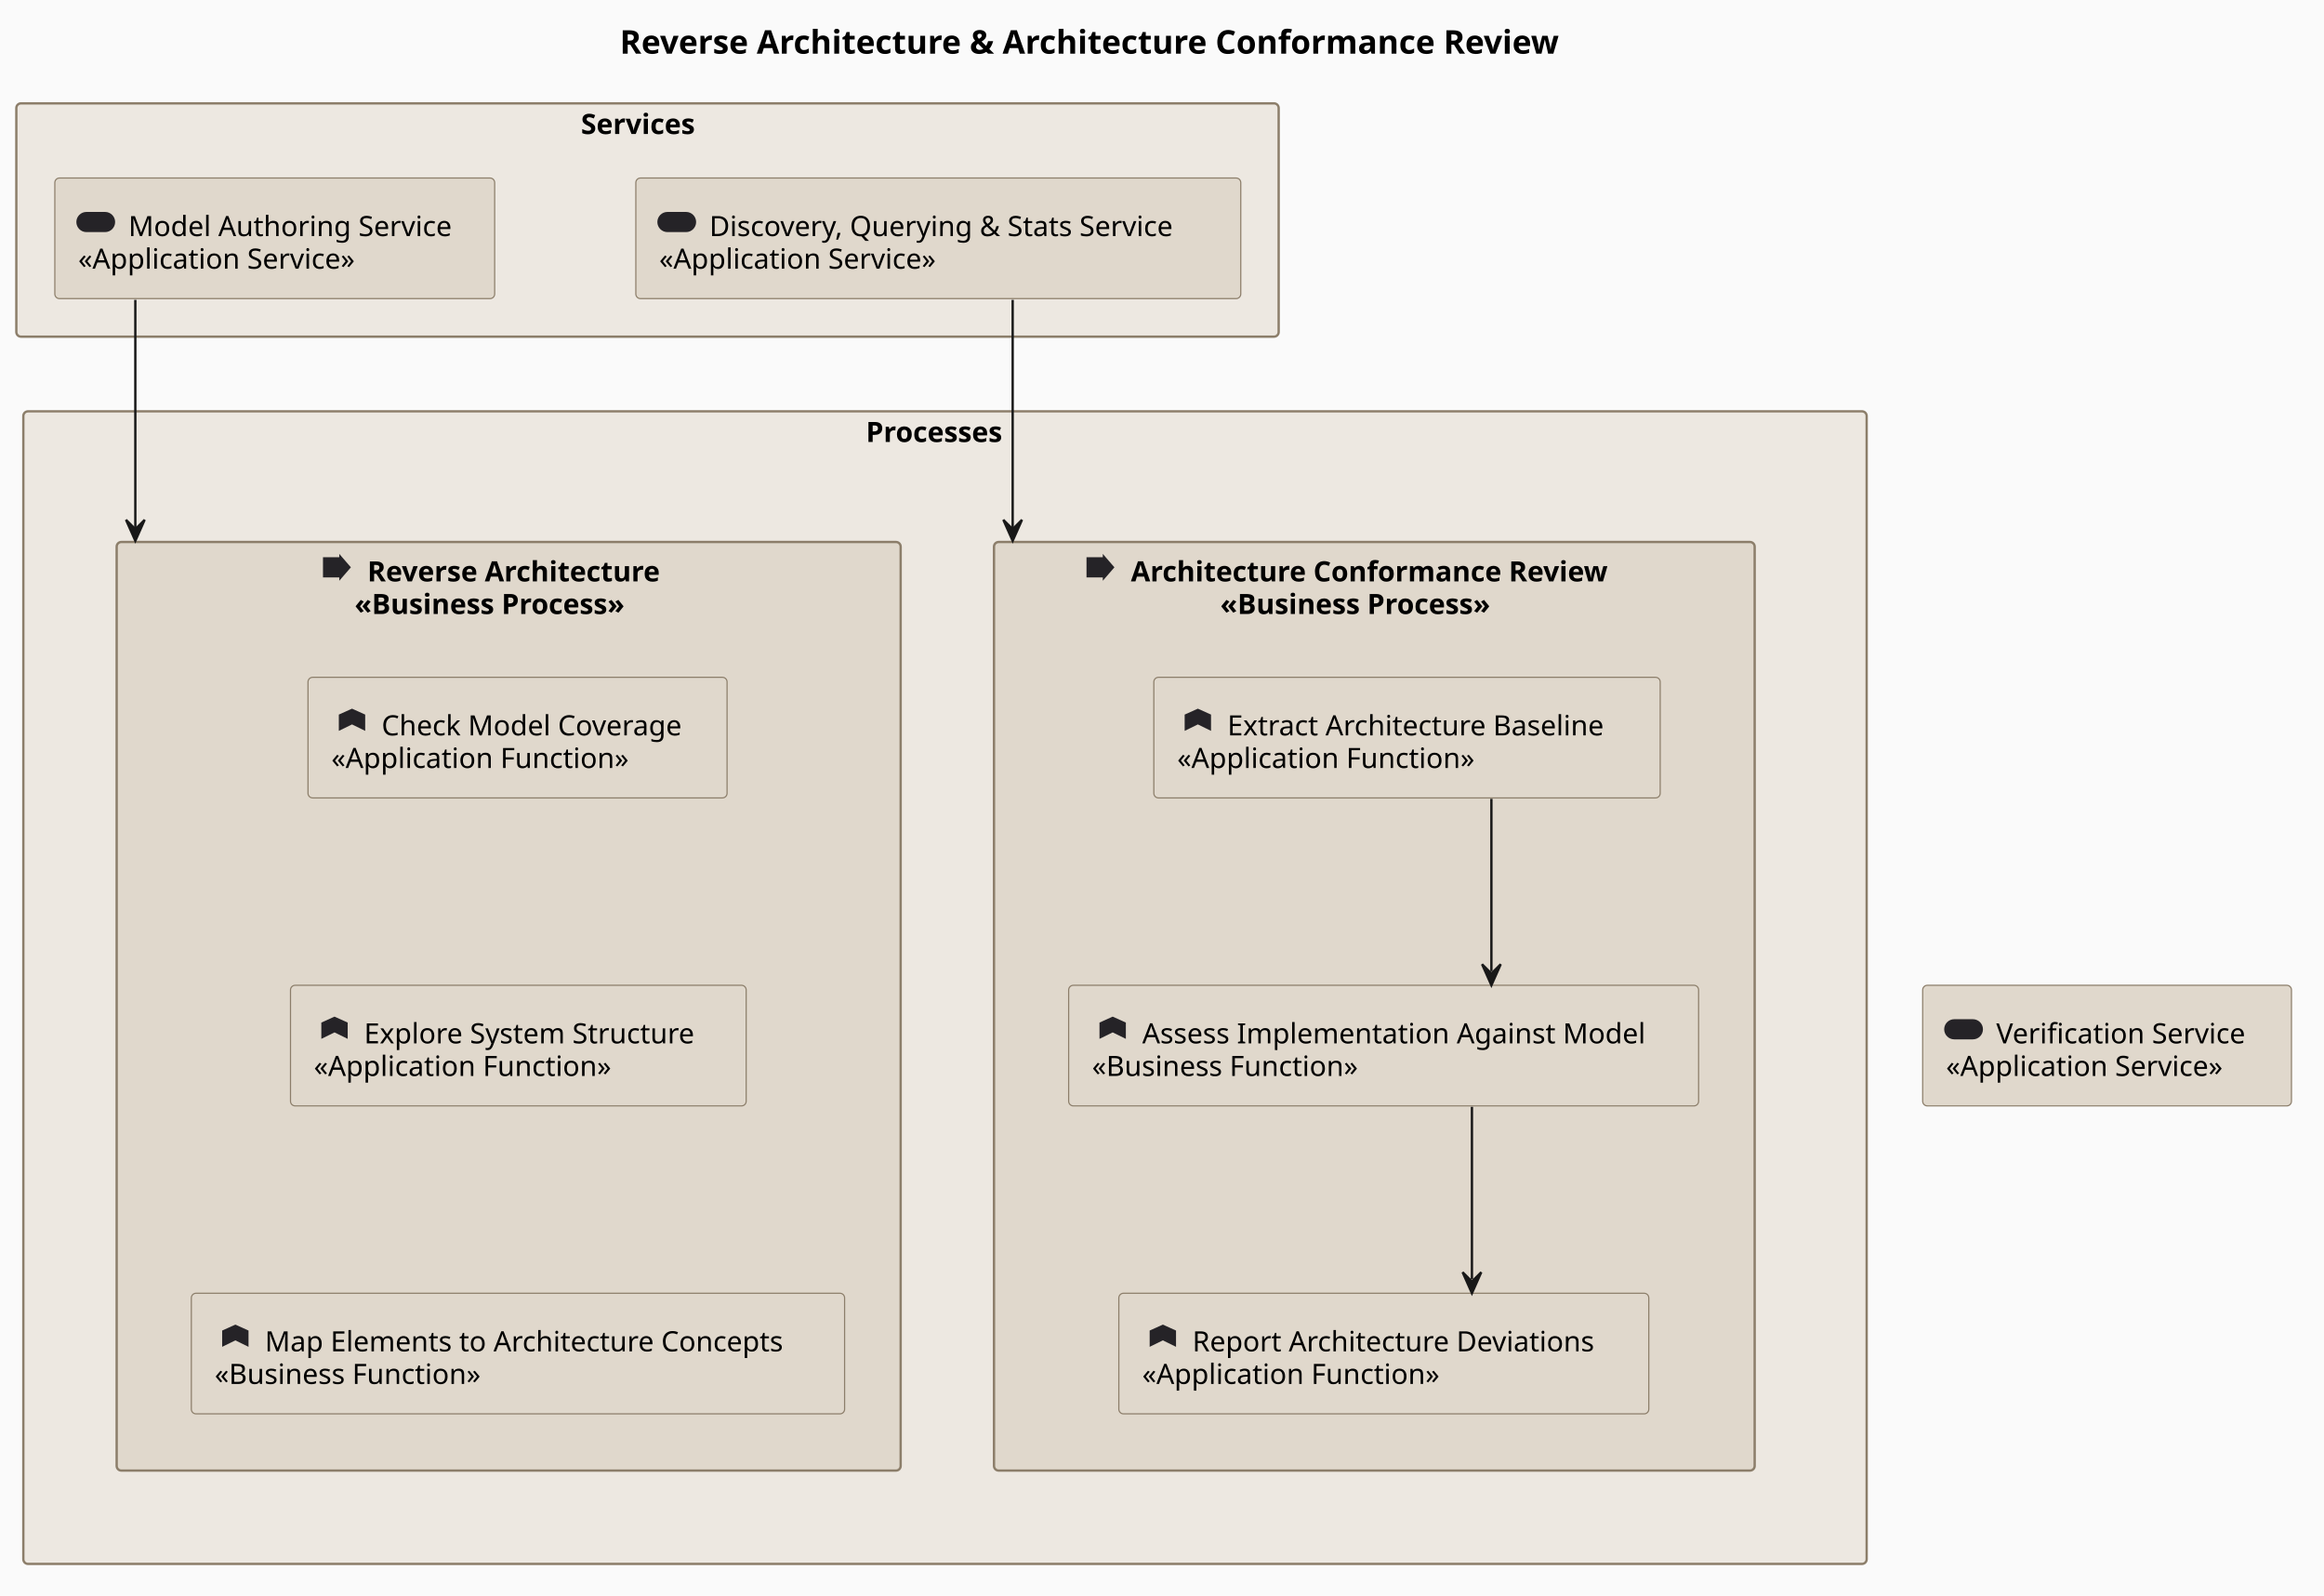
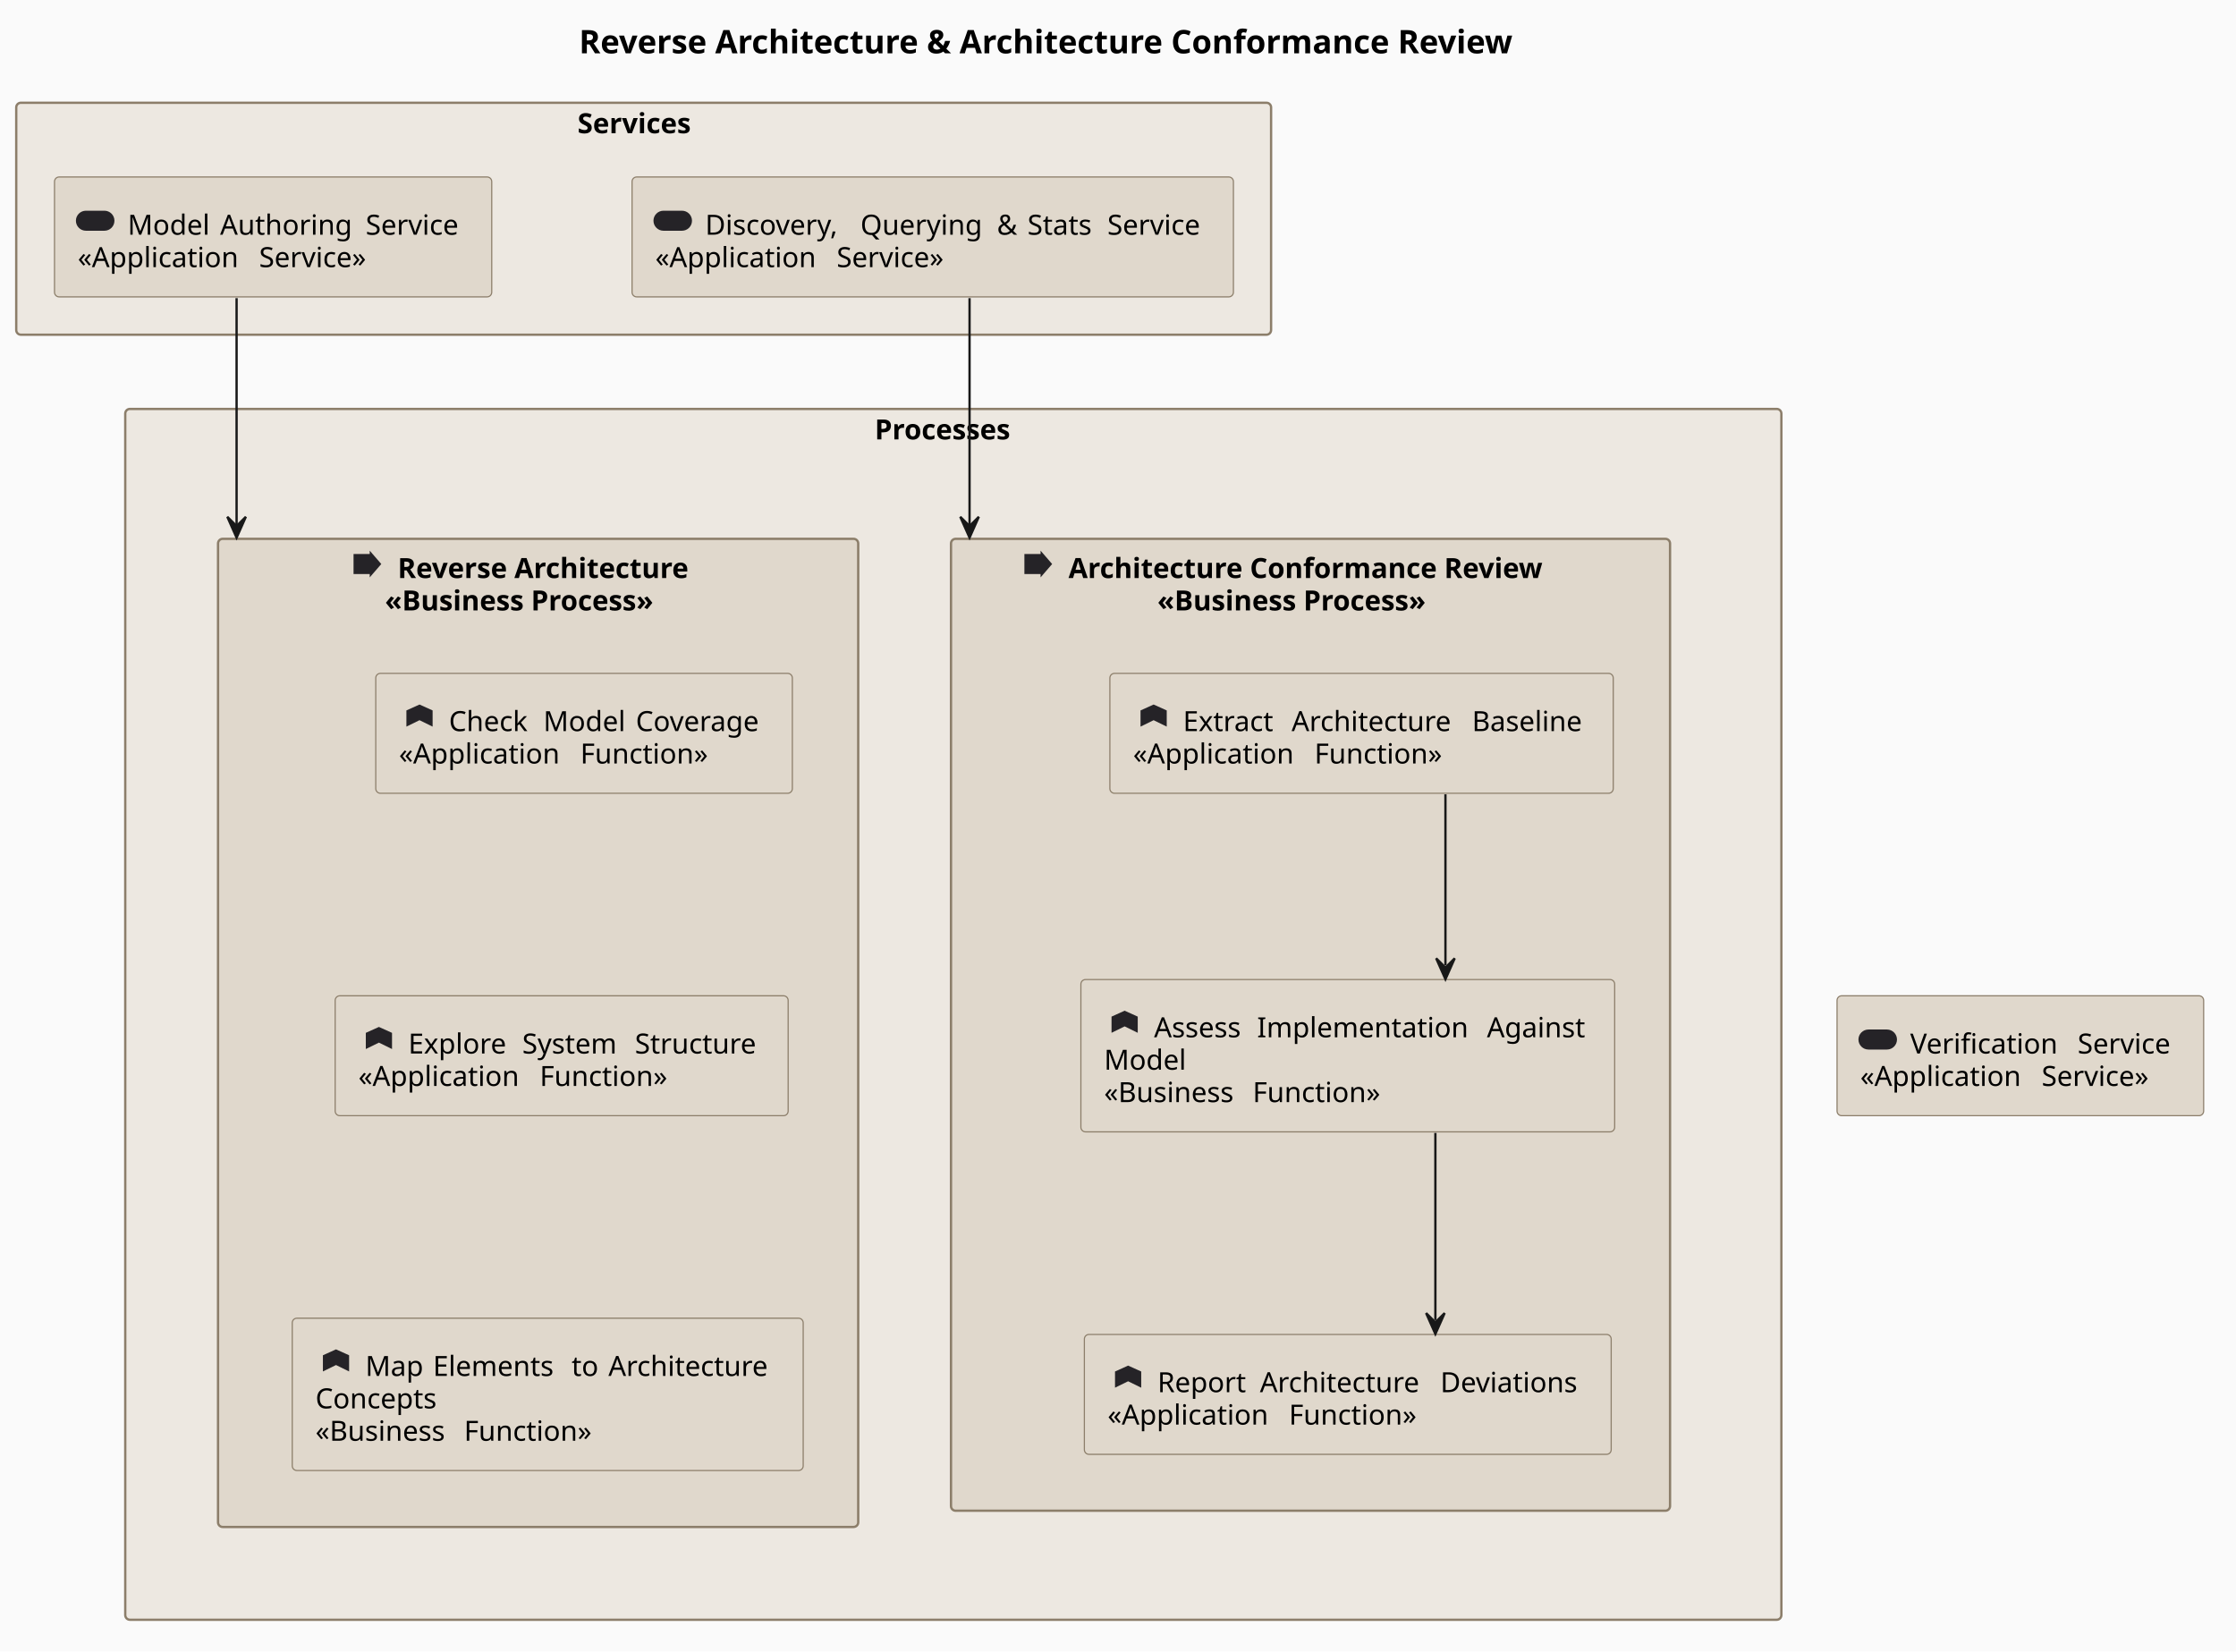
- <svg xmlns="http://www.w3.org/2000/svg" contentStyleType="text/css" data-diagram-type="DESCRIPTION" height="684px" preserveAspectRatio="none" style="width:996px;height:684px;background:#FAFAFA;" version="1.1" viewBox="0 0 996 684" width="996px" zoomAndPan="magnify">
+ <svg xmlns="http://www.w3.org/2000/svg" contentStyleType="text/css" data-diagram-type="DESCRIPTION" height="712px" preserveAspectRatio="none" style="width:964px;height:712px;background:#FAFAFA;" version="1.1" viewBox="0 0 964 712" width="964px" zoomAndPan="magnify">
  <defs />
  <g>
-     <rect fill="#FAFAFA" height="684" style="stroke:none;stroke-width:1;" width="996" x="0" y="0" />
-     <g class="title" data-source-line="79">
-       <text fill="#000000" font-family="sans-serif" font-size="14" font-weight="700" lengthAdjust="spacing" textLength="457.803" x="265.627" y="22.995">Reverse Architecture &amp; Architecture Conformance Review</text>
+     <rect fill="#FAFAFA" height="712" style="stroke:none;stroke-width:1;" width="964" x="0" y="0" />
+     <g class="title" data-source-line="81">
+       <text fill="#000000" font-family="sans-serif" font-size="14" font-weight="700" lengthAdjust="spacing" textLength="457.803" x="249.627" y="22.995">Reverse Architecture &amp; Architecture Conformance Review</text>
    </g>
-     <g class="cluster" data-qualified-name="GRPT_1" data-source-line="81" id="ent0002">
+     <g class="cluster" data-qualified-name="GRPT_1" data-source-line="83" id="ent0002">
      <rect fill="#EDE8E1" height="100" rx="2" ry="2" style="stroke:#8C7E6A;stroke-width:1;" width="541" x="7" y="44.297" />
      <text fill="#000000" font-family="sans-serif" font-size="12" font-weight="700" lengthAdjust="spacing" textLength="57.029" x="248.985" y="57.435">Services</text>
    </g>
-     <g class="cluster" data-qualified-name="GRPT_2" data-source-line="87" id="ent0006">
-       <rect fill="#EDE8E1" height="494" rx="2" ry="2" style="stroke:#8C7E6A;stroke-width:1;" width="790" x="10" y="176.297" />
-       <text fill="#000000" font-family="sans-serif" font-size="12" font-weight="700" lengthAdjust="spacing" textLength="67.775" x="371.112" y="189.435">Processes</text>
+     <g class="cluster" data-qualified-name="GRPT_2" data-source-line="89" id="ent0006">
+       <rect fill="#EDE8E1" height="522" rx="2" ry="2" style="stroke:#8C7E6A;stroke-width:1;" width="714" x="54" y="176.297" />
+       <text fill="#000000" font-family="sans-serif" font-size="12" font-weight="700" lengthAdjust="spacing" textLength="67.775" x="377.112" y="189.435">Processes</text>
    </g>
-     <g class="cluster" data-qualified-name="GRPT_2.PRC_CYgU64" data-source-line="88" id="ent0007">
-       <rect fill="#E0D8CC" height="398" rx="2" ry="2" style="stroke:#8C7E6A;stroke-width:1;" width="336" x="50" y="232.297" />
-       <path d="M138.422,238.838 L145.4,238.838 L145.4,237.398 L150.385,243.158 L145.4,248.918 L145.4,247.478 L138.422,247.478" fill="#252327" style="stroke:none;stroke-width:1;" />
-       <text fill="#000000" font-family="sans-serif" font-size="12" font-weight="700" lengthAdjust="spacing" textLength="143.016" x="157.443" y="249.19">Reverse Architecture</text>
-       <text fill="#000000" font-family="sans-serif" font-size="12" font-weight="700" lengthAdjust="spacing" textLength="132.088" x="151.956" y="263.159">«Business Process»</text>
+     <g class="cluster" data-qualified-name="GRPT_2.PRC_CYgU64" data-source-line="90" id="ent0007">
+       <rect fill="#E0D8CC" height="426" rx="2" ry="2" style="stroke:#8C7E6A;stroke-width:1;" width="276" x="94" y="232.297" />
+       <path d="M152.422,238.838 L159.4,238.838 L159.4,237.398 L164.385,243.158 L159.4,248.918 L159.4,247.478 L152.422,247.478" fill="#252327" style="stroke:none;stroke-width:1;" />
+       <text fill="#000000" font-family="sans-serif" font-size="12" font-weight="700" lengthAdjust="spacing" textLength="143.016" x="171.443" y="249.19">Reverse Architecture</text>
+       <text fill="#000000" font-family="sans-serif" font-size="12" font-weight="700" lengthAdjust="spacing" textLength="132.088" x="165.956" y="263.159">«Business Process»</text>
    </g>
-     <g class="cluster" data-qualified-name="GRPT_2.PRC_vlE_5j" data-source-line="95" id="ent0013">
-       <rect fill="#E0D8CC" height="398" rx="2" ry="2" style="stroke:#8C7E6A;stroke-width:1;" width="326" x="426" y="232.297" />
-       <path d="M465.646,238.838 L472.625,238.838 L472.625,237.398 L477.61,243.158 L472.625,248.918 L472.625,247.478 L465.646,247.478" fill="#252327" style="stroke:none;stroke-width:1;" />
-       <text fill="#000000" font-family="sans-serif" font-size="12" font-weight="700" lengthAdjust="spacing" textLength="230.566" x="484.667" y="249.19">Architecture Conformance Review</text>
-       <text fill="#000000" font-family="sans-serif" font-size="12" font-weight="700" lengthAdjust="spacing" textLength="132.088" x="522.956" y="263.159">«Business Process»</text>
+     <g class="cluster" data-qualified-name="GRPT_2.PRC_vlE_5j" data-source-line="97" id="ent0013">
+       <rect fill="#E0D8CC" height="419" rx="2" ry="2" style="stroke:#8C7E6A;stroke-width:1;" width="310" x="410" y="232.297" />
+       <path d="M441.646,238.838 L448.625,238.838 L448.625,237.398 L453.61,243.158 L448.625,248.918 L448.625,247.478 L441.646,247.478" fill="#252327" style="stroke:none;stroke-width:1;" />
+       <text fill="#000000" font-family="sans-serif" font-size="12" font-weight="700" lengthAdjust="spacing" textLength="230.566" x="460.667" y="249.19">Architecture Conformance Review</text>
+       <text fill="#000000" font-family="sans-serif" font-size="12" font-weight="700" lengthAdjust="spacing" textLength="132.088" x="498.956" y="263.159">«Business Process»</text>
    </g>
-     <g class="entity" data-qualified-name="GRPT_1.SRV_GsUtNL" data-source-line="82" id="ent0003">
+     <g class="entity" data-qualified-name="GRPT_1.SRV_GsUtNL" data-source-line="84" id="ent0003">
      <rect fill="#E0D8CC" height="51.692" rx="2" ry="2" style="stroke:#8C7E6A;stroke-width:0.5;" width="188.502" x="23.5" y="76.297" />
      <path d="M37.045,90.838 L45.02,90.838 A3.102,3.102 0 0 1 45.02,99.478 L37.045,99.478 A3.102,3.102 0 0 1 37.045,90.838" fill="#252327" style="stroke:none;stroke-width:0.5;" />
-       <text fill="#000000" font-family="sans-serif" font-size="12" lengthAdjust="spacing" textLength="146.965" x="55.038" y="101.19">Model Authoring Service</text>
-       <text fill="#000000" font-family="sans-serif" font-size="12" lengthAdjust="spacing" textLength="129.897" x="33.5" y="115.159">«Application Service»</text>
+       <text fill="#000000" font-family="sans-serif" font-size="12" lengthAdjust="spacing" textLength="3.814" x="51.223" y="101.19"> </text>
+       <text fill="#000000" font-family="sans-serif" font-size="12" lengthAdjust="spacing" textLength="36.029" x="55.038" y="101.19">Model</text>
+       <text fill="#000000" font-family="sans-serif" font-size="12" lengthAdjust="spacing" textLength="3.814" x="91.067" y="101.19"> </text>
+       <text fill="#000000" font-family="sans-serif" font-size="12" lengthAdjust="spacing" textLength="58.957" x="94.881" y="101.19">Authoring</text>
+       <text fill="#000000" font-family="sans-serif" font-size="12" lengthAdjust="spacing" textLength="3.814" x="153.838" y="101.19"> </text>
+       <text fill="#000000" font-family="sans-serif" font-size="12" lengthAdjust="spacing" textLength="44.35" x="157.653" y="101.19">Service</text>
+       <text fill="#000000" font-family="sans-serif" font-size="12" lengthAdjust="spacing" textLength="74.391" x="33.5" y="115.159">«Application</text>
+       <text fill="#000000" font-family="sans-serif" font-size="12" lengthAdjust="spacing" textLength="3.814" x="107.891" y="115.159"> </text>
+       <text fill="#000000" font-family="sans-serif" font-size="12" lengthAdjust="spacing" textLength="51.691" x="111.705" y="115.159">Service»</text>
    </g>
-     <g class="entity" data-qualified-name="GRPT_1.SRV_Qr8St8" data-source-line="83" id="ent0004">
+     <g class="entity" data-qualified-name="GRPT_1.SRV_Qr8St8" data-source-line="85" id="ent0004">
      <rect fill="#E0D8CC" height="51.692" rx="2" ry="2" style="stroke:#8C7E6A;stroke-width:0.5;" width="259.26" x="272.5" y="76.297" />
      <path d="M286.045,90.838 L294.02,90.838 A3.102,3.102 0 0 1 294.02,99.478 L286.045,99.478 A3.102,3.102 0 0 1 286.045,90.838" fill="#252327" style="stroke:none;stroke-width:0.5;" />
-       <text fill="#000000" font-family="sans-serif" font-size="12" lengthAdjust="spacing" textLength="217.723" x="304.038" y="101.19">Discovery, Querying &amp; Stats Service</text>
-       <text fill="#000000" font-family="sans-serif" font-size="12" lengthAdjust="spacing" textLength="129.897" x="282.5" y="115.159">«Application Service»</text>
+       <text fill="#000000" font-family="sans-serif" font-size="12" lengthAdjust="spacing" textLength="3.814" x="300.223" y="101.19"> </text>
+       <text fill="#000000" font-family="sans-serif" font-size="12" lengthAdjust="spacing" textLength="63.1" x="304.038" y="101.19">Discovery,</text>
+       <text fill="#000000" font-family="sans-serif" font-size="12" lengthAdjust="spacing" textLength="3.814" x="367.137" y="101.19"> </text>
+       <text fill="#000000" font-family="sans-serif" font-size="12" lengthAdjust="spacing" textLength="55.025" x="370.952" y="101.19">Querying</text>
+       <text fill="#000000" font-family="sans-serif" font-size="12" lengthAdjust="spacing" textLength="3.814" x="425.977" y="101.19"> </text>
+       <text fill="#000000" font-family="sans-serif" font-size="12" lengthAdjust="spacing" textLength="9.357" x="429.791" y="101.19">&amp;</text>
+       <text fill="#000000" font-family="sans-serif" font-size="12" lengthAdjust="spacing" textLength="3.814" x="439.149" y="101.19"> </text>
+       <text fill="#000000" font-family="sans-serif" font-size="12" lengthAdjust="spacing" textLength="30.633" x="442.963" y="101.19">Stats</text>
+       <text fill="#000000" font-family="sans-serif" font-size="12" lengthAdjust="spacing" textLength="3.814" x="473.596" y="101.19"> </text>
+       <text fill="#000000" font-family="sans-serif" font-size="12" lengthAdjust="spacing" textLength="44.35" x="477.411" y="101.19">Service</text>
+       <text fill="#000000" font-family="sans-serif" font-size="12" lengthAdjust="spacing" textLength="74.391" x="282.5" y="115.159">«Application</text>
+       <text fill="#000000" font-family="sans-serif" font-size="12" lengthAdjust="spacing" textLength="3.814" x="356.891" y="115.159"> </text>
+       <text fill="#000000" font-family="sans-serif" font-size="12" lengthAdjust="spacing" textLength="51.691" x="360.705" y="115.159">Service»</text>
    </g>
-     <g class="entity" data-qualified-name="GRPT_2.PRC_CYgU64.FNC_SXt2mM" data-source-line="89" id="ent0008">
-       <rect fill="#E0D8CC" height="51.692" rx="2" ry="2" style="stroke:#8C7E6A;stroke-width:0.5;" width="179.602" x="132" y="290.297" />
-       <path d="M145.212,313.257 L145.212,306.278 L150.862,303.731 L156.511,306.278 L156.511,313.257 L150.862,310.488" fill="#252327" style="stroke:none;stroke-width:0.5;" />
-       <text fill="#000000" font-family="sans-serif" font-size="12" lengthAdjust="spacing" textLength="138.065" x="163.537" y="315.19">Check Model Coverage</text>
-       <text fill="#000000" font-family="sans-serif" font-size="12" lengthAdjust="spacing" textLength="137.244" x="142" y="329.159">«Application Function»</text>
+     <g class="entity" data-qualified-name="GRPT_2.PRC_CYgU64.FNC_SXt2mM" data-source-line="91" id="ent0008">
+       <rect fill="#E0D8CC" height="51.692" rx="2" ry="2" style="stroke:#8C7E6A;stroke-width:0.5;" width="179.602" x="162" y="290.297" />
+       <path d="M175.212,313.257 L175.212,306.278 L180.862,303.731 L186.511,306.278 L186.511,313.257 L180.862,310.488" fill="#252327" style="stroke:none;stroke-width:0.5;" />
+       <text fill="#000000" font-family="sans-serif" font-size="12" lengthAdjust="spacing" textLength="3.814" x="189.723" y="315.19"> </text>
+       <text fill="#000000" font-family="sans-serif" font-size="12" lengthAdjust="spacing" textLength="36.914" x="193.537" y="315.19">Check</text>
+       <text fill="#000000" font-family="sans-serif" font-size="12" lengthAdjust="spacing" textLength="3.814" x="230.452" y="315.19"> </text>
+       <text fill="#000000" font-family="sans-serif" font-size="12" lengthAdjust="spacing" textLength="36.029" x="234.266" y="315.19">Model</text>
+       <text fill="#000000" font-family="sans-serif" font-size="12" lengthAdjust="spacing" textLength="3.814" x="270.295" y="315.19"> </text>
+       <text fill="#000000" font-family="sans-serif" font-size="12" lengthAdjust="spacing" textLength="57.492" x="274.11" y="315.19">Coverage</text>
+       <text fill="#000000" font-family="sans-serif" font-size="12" lengthAdjust="spacing" textLength="74.391" x="172" y="329.159">«Application</text>
+       <text fill="#000000" font-family="sans-serif" font-size="12" lengthAdjust="spacing" textLength="3.814" x="246.391" y="329.159"> </text>
+       <text fill="#000000" font-family="sans-serif" font-size="12" lengthAdjust="spacing" textLength="59.039" x="250.205" y="329.159">Function»</text>
    </g>
-     <g class="entity" data-qualified-name="GRPT_2.PRC_CYgU64.FNC_erPw5B" data-source-line="90" id="ent0009">
-       <rect fill="#E0D8CC" height="51.692" rx="2" ry="2" style="stroke:#8C7E6A;stroke-width:0.5;" width="195.293" x="124.5" y="422.297" />
-       <path d="M137.712,445.257 L137.712,438.278 L143.362,435.731 L149.011,438.278 L149.011,445.257 L143.362,442.488" fill="#252327" style="stroke:none;stroke-width:0.5;" />
-       <text fill="#000000" font-family="sans-serif" font-size="12" lengthAdjust="spacing" textLength="153.756" x="156.037" y="447.19">Explore System Structure</text>
-       <text fill="#000000" font-family="sans-serif" font-size="12" lengthAdjust="spacing" textLength="137.244" x="134.5" y="461.159">«Application Function»</text>
+     <g class="entity" data-qualified-name="GRPT_2.PRC_CYgU64.FNC_erPw5B" data-source-line="92" id="ent0009">
+       <rect fill="#E0D8CC" height="51.692" rx="2" ry="2" style="stroke:#8C7E6A;stroke-width:0.5;" width="195.293" x="144.5" y="429.297" />
+       <path d="M157.712,452.257 L157.712,445.278 L163.362,442.731 L169.011,445.278 L169.011,452.257 L163.362,449.488" fill="#252327" style="stroke:none;stroke-width:0.5;" />
+       <text fill="#000000" font-family="sans-serif" font-size="12" lengthAdjust="spacing" textLength="3.814" x="172.223" y="454.19"> </text>
+       <text fill="#000000" font-family="sans-serif" font-size="12" lengthAdjust="spacing" textLength="45.293" x="176.037" y="454.19">Explore</text>
+       <text fill="#000000" font-family="sans-serif" font-size="12" lengthAdjust="spacing" textLength="3.814" x="221.331" y="454.19"> </text>
+       <text fill="#000000" font-family="sans-serif" font-size="12" lengthAdjust="spacing" textLength="44.748" x="225.145" y="454.19">System</text>
+       <text fill="#000000" font-family="sans-serif" font-size="12" lengthAdjust="spacing" textLength="3.814" x="269.893" y="454.19"> </text>
+       <text fill="#000000" font-family="sans-serif" font-size="12" lengthAdjust="spacing" textLength="56.086" x="273.707" y="454.19">Structure</text>
+       <text fill="#000000" font-family="sans-serif" font-size="12" lengthAdjust="spacing" textLength="74.391" x="154.5" y="468.159">«Application</text>
+       <text fill="#000000" font-family="sans-serif" font-size="12" lengthAdjust="spacing" textLength="3.814" x="228.891" y="468.159"> </text>
+       <text fill="#000000" font-family="sans-serif" font-size="12" lengthAdjust="spacing" textLength="59.039" x="232.705" y="468.159">Function»</text>
    </g>
-     <g class="entity" data-qualified-name="GRPT_2.PRC_CYgU64.FNC_oRz6Qe" data-source-line="91" id="ent0010">
-       <rect fill="#E0D8CC" height="51.692" rx="2" ry="2" style="stroke:#8C7E6A;stroke-width:0.5;" width="279.973" x="82" y="554.297" />
-       <path d="M95.212,577.257 L95.212,570.278 L100.862,567.731 L106.511,570.278 L106.511,577.257 L100.862,574.488" fill="#252327" style="stroke:none;stroke-width:0.5;" />
-       <text fill="#000000" font-family="sans-serif" font-size="12" lengthAdjust="spacing" textLength="238.435" x="113.537" y="579.19">Map Elements to Architecture Concepts</text>
-       <text fill="#000000" font-family="sans-serif" font-size="12" lengthAdjust="spacing" textLength="123.111" x="92" y="593.159">«Business Function»</text>
+     <g class="entity" data-qualified-name="GRPT_2.PRC_CYgU64.FNC_oRz6Qe" data-source-line="93" id="ent0010">
+       <rect fill="#E0D8CC" height="65.661" rx="2" ry="2" style="stroke:#8C7E6A;stroke-width:0.5;" width="220.278" x="126" y="568.297" />
+       <path d="M139.212,591.257 L139.212,584.278 L144.862,581.731 L150.511,584.278 L150.511,591.257 L144.862,588.488" fill="#252327" style="stroke:none;stroke-width:0.5;" />
+       <text fill="#000000" font-family="sans-serif" font-size="12" lengthAdjust="spacing" textLength="3.814" x="153.723" y="593.19"> </text>
+       <text fill="#000000" font-family="sans-serif" font-size="12" lengthAdjust="spacing" textLength="25.324" x="157.537" y="593.19">Map</text>
+       <text fill="#000000" font-family="sans-serif" font-size="12" lengthAdjust="spacing" textLength="3.814" x="182.862" y="593.19"> </text>
+       <text fill="#000000" font-family="sans-serif" font-size="12" lengthAdjust="spacing" textLength="55.934" x="186.676" y="593.19">Elements</text>
+       <text fill="#000000" font-family="sans-serif" font-size="12" lengthAdjust="spacing" textLength="3.814" x="242.61" y="593.19"> </text>
+       <text fill="#000000" font-family="sans-serif" font-size="12" lengthAdjust="spacing" textLength="12.047" x="246.424" y="593.19">to</text>
+       <text fill="#000000" font-family="sans-serif" font-size="12" lengthAdjust="spacing" textLength="3.814" x="258.471" y="593.19"> </text>
+       <text fill="#000000" font-family="sans-serif" font-size="12" lengthAdjust="spacing" textLength="73.992" x="262.286" y="593.19">Architecture</text>
+       <text fill="#000000" font-family="sans-serif" font-size="12" lengthAdjust="spacing" textLength="55.881" x="136" y="607.159">Concepts</text>
+       <text fill="#000000" font-family="sans-serif" font-size="12" lengthAdjust="spacing" textLength="60.258" x="136" y="621.127">«Business</text>
+       <text fill="#000000" font-family="sans-serif" font-size="12" lengthAdjust="spacing" textLength="3.814" x="196.258" y="621.127"> </text>
+       <text fill="#000000" font-family="sans-serif" font-size="12" lengthAdjust="spacing" textLength="59.039" x="200.072" y="621.127">Function»</text>
    </g>
-     <g class="entity" data-qualified-name="GRPT_2.PRC_vlE_5j.FNC_ns4pWw" data-source-line="96" id="ent0014">
-       <rect fill="#E0D8CC" height="51.692" rx="2" ry="2" style="stroke:#8C7E6A;stroke-width:0.5;" width="217.014" x="494.5" y="290.297" />
-       <path d="M507.712,313.257 L507.712,306.278 L513.361,303.731 L519.011,306.278 L519.011,313.257 L513.361,310.488" fill="#252327" style="stroke:none;stroke-width:0.5;" />
-       <text fill="#000000" font-family="sans-serif" font-size="12" lengthAdjust="spacing" textLength="175.477" x="526.038" y="315.19">Extract Architecture Baseline</text>
-       <text fill="#000000" font-family="sans-serif" font-size="12" lengthAdjust="spacing" textLength="137.244" x="504.5" y="329.159">«Application Function»</text>
+     <g class="entity" data-qualified-name="GRPT_2.PRC_vlE_5j.FNC_ns4pWw" data-source-line="98" id="ent0014">
+       <rect fill="#E0D8CC" height="51.692" rx="2" ry="2" style="stroke:#8C7E6A;stroke-width:0.5;" width="217.014" x="478.5" y="290.297" />
+       <path d="M491.712,313.257 L491.712,306.278 L497.361,303.731 L503.011,306.278 L503.011,313.257 L497.361,310.488" fill="#252327" style="stroke:none;stroke-width:0.5;" />
+       <text fill="#000000" font-family="sans-serif" font-size="12" lengthAdjust="spacing" textLength="3.814" x="506.223" y="315.19"> </text>
+       <text fill="#000000" font-family="sans-serif" font-size="12" lengthAdjust="spacing" textLength="42.978" x="510.038" y="315.19">Extract</text>
+       <text fill="#000000" font-family="sans-serif" font-size="12" lengthAdjust="spacing" textLength="3.814" x="553.016" y="315.19"> </text>
+       <text fill="#000000" font-family="sans-serif" font-size="12" lengthAdjust="spacing" textLength="73.992" x="556.831" y="315.19">Architecture</text>
+       <text fill="#000000" font-family="sans-serif" font-size="12" lengthAdjust="spacing" textLength="3.814" x="630.823" y="315.19"> </text>
+       <text fill="#000000" font-family="sans-serif" font-size="12" lengthAdjust="spacing" textLength="50.877" x="634.637" y="315.19">Baseline</text>
+       <text fill="#000000" font-family="sans-serif" font-size="12" lengthAdjust="spacing" textLength="74.391" x="488.5" y="329.159">«Application</text>
+       <text fill="#000000" font-family="sans-serif" font-size="12" lengthAdjust="spacing" textLength="3.814" x="562.891" y="329.159"> </text>
+       <text fill="#000000" font-family="sans-serif" font-size="12" lengthAdjust="spacing" textLength="59.039" x="566.705" y="329.159">Function»</text>
    </g>
-     <g class="entity" data-qualified-name="GRPT_2.PRC_vlE_5j.FNC_omV6nu" data-source-line="97" id="ent0015">
-       <rect fill="#E0D8CC" height="51.692" rx="2" ry="2" style="stroke:#8C7E6A;stroke-width:0.5;" width="227.127" x="479.5" y="554.297" />
-       <path d="M492.712,577.257 L492.712,570.278 L498.361,567.731 L504.011,570.278 L504.011,577.257 L498.361,574.488" fill="#252327" style="stroke:none;stroke-width:0.5;" />
-       <text fill="#000000" font-family="sans-serif" font-size="12" lengthAdjust="spacing" textLength="185.59" x="511.038" y="579.19">Report Architecture Deviations</text>
-       <text fill="#000000" font-family="sans-serif" font-size="12" lengthAdjust="spacing" textLength="137.244" x="489.5" y="593.159">«Application Function»</text>
+     <g class="entity" data-qualified-name="GRPT_2.PRC_vlE_5j.FNC_omV6nu" data-source-line="99" id="ent0015">
+       <rect fill="#E0D8CC" height="51.692" rx="2" ry="2" style="stroke:#8C7E6A;stroke-width:0.5;" width="227.127" x="467.5" y="575.297" />
+       <path d="M480.712,598.257 L480.712,591.278 L486.361,588.731 L492.011,591.278 L492.011,598.257 L486.361,595.488" fill="#252327" style="stroke:none;stroke-width:0.5;" />
+       <text fill="#000000" font-family="sans-serif" font-size="12" lengthAdjust="spacing" textLength="3.814" x="495.223" y="600.19"> </text>
+       <text fill="#000000" font-family="sans-serif" font-size="12" lengthAdjust="spacing" textLength="40.318" x="499.038" y="600.19">Report</text>
+       <text fill="#000000" font-family="sans-serif" font-size="12" lengthAdjust="spacing" textLength="3.814" x="539.356" y="600.19"> </text>
+       <text fill="#000000" font-family="sans-serif" font-size="12" lengthAdjust="spacing" textLength="73.992" x="543.17" y="600.19">Architecture</text>
+       <text fill="#000000" font-family="sans-serif" font-size="12" lengthAdjust="spacing" textLength="3.814" x="617.163" y="600.19"> </text>
+       <text fill="#000000" font-family="sans-serif" font-size="12" lengthAdjust="spacing" textLength="63.65" x="620.977" y="600.19">Deviations</text>
+       <text fill="#000000" font-family="sans-serif" font-size="12" lengthAdjust="spacing" textLength="74.391" x="477.5" y="614.159">«Application</text>
+       <text fill="#000000" font-family="sans-serif" font-size="12" lengthAdjust="spacing" textLength="3.814" x="551.891" y="614.159"> </text>
+       <text fill="#000000" font-family="sans-serif" font-size="12" lengthAdjust="spacing" textLength="59.039" x="555.705" y="614.159">Function»</text>
    </g>
-     <g class="entity" data-qualified-name="GRPT_2.PRC_vlE_5j.FNC_tFTeOT" data-source-line="98" id="ent0016">
-       <rect fill="#E0D8CC" height="51.692" rx="2" ry="2" style="stroke:#8C7E6A;stroke-width:0.5;" width="269.971" x="458" y="422.297" />
-       <path d="M471.212,445.257 L471.212,438.278 L476.861,435.731 L482.511,438.278 L482.511,445.257 L476.861,442.488" fill="#252327" style="stroke:none;stroke-width:0.5;" />
-       <text fill="#000000" font-family="sans-serif" font-size="12" lengthAdjust="spacing" textLength="228.434" x="489.538" y="447.19">Assess Implementation Against Model</text>
-       <text fill="#000000" font-family="sans-serif" font-size="12" lengthAdjust="spacing" textLength="123.111" x="468" y="461.159">«Business Function»</text>
+     <g class="entity" data-qualified-name="GRPT_2.PRC_vlE_5j.FNC_tFTeOT" data-source-line="100" id="ent0016">
+       <rect fill="#E0D8CC" height="65.661" rx="2" ry="2" style="stroke:#8C7E6A;stroke-width:0.5;" width="230.127" x="466" y="422.297" />
+       <path d="M479.212,445.257 L479.212,438.278 L484.861,435.731 L490.511,438.278 L490.511,445.257 L484.861,442.488" fill="#252327" style="stroke:none;stroke-width:0.5;" />
+       <text fill="#000000" font-family="sans-serif" font-size="12" lengthAdjust="spacing" textLength="3.814" x="493.723" y="447.19"> </text>
+       <text fill="#000000" font-family="sans-serif" font-size="12" lengthAdjust="spacing" textLength="40.6" x="497.538" y="447.19">Assess</text>
+       <text fill="#000000" font-family="sans-serif" font-size="12" lengthAdjust="spacing" textLength="3.814" x="538.137" y="447.19"> </text>
+       <text fill="#000000" font-family="sans-serif" font-size="12" lengthAdjust="spacing" textLength="95.285" x="541.952" y="447.19">Implementation</text>
+       <text fill="#000000" font-family="sans-serif" font-size="12" lengthAdjust="spacing" textLength="3.814" x="637.237" y="447.19"> </text>
+       <text fill="#000000" font-family="sans-serif" font-size="12" lengthAdjust="spacing" textLength="45.076" x="641.051" y="447.19">Against</text>
+       <text fill="#000000" font-family="sans-serif" font-size="12" lengthAdjust="spacing" textLength="36.029" x="476" y="461.159">Model</text>
+       <text fill="#000000" font-family="sans-serif" font-size="12" lengthAdjust="spacing" textLength="60.258" x="476" y="475.127">«Business</text>
+       <text fill="#000000" font-family="sans-serif" font-size="12" lengthAdjust="spacing" textLength="3.814" x="536.258" y="475.127"> </text>
+       <text fill="#000000" font-family="sans-serif" font-size="12" lengthAdjust="spacing" textLength="59.039" x="540.072" y="475.127">Function»</text>
    </g>
-     <g class="entity" data-qualified-name="SRV_Ij6Kl6" data-source-line="105" id="ent0020">
-       <rect fill="#E0D8CC" height="51.692" rx="2" ry="2" style="stroke:#8C7E6A;stroke-width:0.5;" width="158.057" x="824" y="422.297" />
-       <path d="M837.545,436.838 L845.52,436.838 A3.102,3.102 0 0 1 845.52,445.478 L837.545,445.478 A3.102,3.102 0 0 1 837.545,436.838" fill="#252327" style="stroke:none;stroke-width:0.5;" />
-       <text fill="#000000" font-family="sans-serif" font-size="12" lengthAdjust="spacing" textLength="116.519" x="855.538" y="447.19">Verification Service</text>
-       <text fill="#000000" font-family="sans-serif" font-size="12" lengthAdjust="spacing" textLength="129.897" x="834" y="461.159">«Application Service»</text>
+     <g class="entity" data-qualified-name="SRV_Ij6Kl6" data-source-line="107" id="ent0020">
+       <rect fill="#E0D8CC" height="51.692" rx="2" ry="2" style="stroke:#8C7E6A;stroke-width:0.5;" width="158.057" x="792" y="429.297" />
+       <path d="M805.545,443.838 L813.52,443.838 A3.102,3.102 0 0 1 813.52,452.478 L805.545,452.478 A3.102,3.102 0 0 1 805.545,443.838" fill="#252327" style="stroke:none;stroke-width:0.5;" />
+       <text fill="#000000" font-family="sans-serif" font-size="12" lengthAdjust="spacing" textLength="3.814" x="819.723" y="454.19"> </text>
+       <text fill="#000000" font-family="sans-serif" font-size="12" lengthAdjust="spacing" textLength="68.356" x="823.538" y="454.19">Verification</text>
+       <text fill="#000000" font-family="sans-serif" font-size="12" lengthAdjust="spacing" textLength="3.814" x="891.893" y="454.19"> </text>
+       <text fill="#000000" font-family="sans-serif" font-size="12" lengthAdjust="spacing" textLength="44.35" x="895.707" y="454.19">Service</text>
+       <text fill="#000000" font-family="sans-serif" font-size="12" lengthAdjust="spacing" textLength="74.391" x="802" y="468.159">«Application</text>
+       <text fill="#000000" font-family="sans-serif" font-size="12" lengthAdjust="spacing" textLength="3.814" x="876.391" y="468.159"> </text>
+       <text fill="#000000" font-family="sans-serif" font-size="12" lengthAdjust="spacing" textLength="51.691" x="880.205" y="468.159">Service»</text>
    </g>
-     <g class="link" data-entity-1="ent0014" data-entity-2="ent0016" data-link-type="dependency" data-source-line="111" id="lnk24">
-       <path d="M639.17,342.377 C639.17,365.517 639.17,393.147 639.17,416.277" fill="none" id="FNC_ns4pWw-to-FNC_tFTeOT" style="stroke:#181818;stroke-width:1;" />
-       <polygon fill="#181818" points="639.17,422.277,643.17,413.277,639.17,417.277,635.17,413.277,639.17,422.277" style="stroke:#181818;stroke-width:1;" />
+     <g class="link" data-entity-1="ent0014" data-entity-2="ent0016" data-link-type="dependency" data-source-line="113" id="lnk24">
+       <path d="M623.17,342.437 C623.17,365.017 623.17,391.737 623.17,416.147" fill="none" id="FNC_ns4pWw-to-FNC_tFTeOT" style="stroke:#181818;stroke-width:1;" />
+       <polygon fill="#181818" points="623.17,422.147,627.17,413.147,623.17,417.147,619.17,413.147,623.17,422.147" style="stroke:#181818;stroke-width:1;" />
    </g>
-     <g class="link" data-entity-1="ent0016" data-entity-2="ent0015" data-link-type="dependency" data-source-line="112" id="lnk25">
-       <path d="M630.83,474.377 C630.83,497.517 630.83,525.147 630.83,548.277" fill="none" id="FNC_tFTeOT-to-FNC_omV6nu" style="stroke:#181818;stroke-width:1;" />
-       <polygon fill="#181818" points="630.83,554.277,634.83,545.277,630.83,549.277,626.83,545.277,630.83,554.277" style="stroke:#181818;stroke-width:1;" />
+     <g class="link" data-entity-1="ent0016" data-entity-2="ent0015" data-link-type="dependency" data-source-line="114" id="lnk25">
+       <path d="M618.83,488.427 C618.83,514.677 618.83,544.847 618.83,569.097" fill="none" id="FNC_tFTeOT-to-FNC_omV6nu" style="stroke:#181818;stroke-width:1;" />
+       <polygon fill="#181818" points="618.83,575.097,622.83,566.097,618.83,570.097,614.83,566.097,618.83,575.097" style="stroke:#181818;stroke-width:1;" />
    </g>
-     <g class="link" data-entity-1="ent0003" data-entity-2="ent0007" data-link-type="dependency" data-source-line="109" id="lnk22">
-       <path d="M58,128.537 C58,142.377 58,160.526 58,180.086 C58,189.865 58,199.998 58,210.12 C58,215.181 58,220.24 58,225.251 C58,226.504 58,227.754 58,229 C58,229.623 58,230.245 58,230.866 C58,231.177 58,225.487 58,225.797" fill="none" id="SRV_GsUtNL-to-PRC_CYgU64" style="stroke:#181818;stroke-width:1;" />
-       <polygon fill="#181818" points="58,231.797,62,222.797,58,226.797,54,222.797,58,231.797" style="stroke:#181818;stroke-width:1;" />
+     <g class="link" data-entity-1="ent0003" data-entity-2="ent0007" data-link-type="dependency" data-source-line="111" id="lnk22">
+       <path d="M102,128.537 C102,142.377 102,160.526 102,180.086 C102,189.865 102,199.998 102,210.12 C102,215.181 102,220.24 102,225.251 C102,226.504 102,227.754 102,229 C102,229.623 102,230.245 102,230.866 C102,231.177 102,225.487 102,225.797" fill="none" id="SRV_GsUtNL-to-PRC_CYgU64" style="stroke:#181818;stroke-width:1;" />
+       <polygon fill="#181818" points="102,231.797,106,222.797,102,226.797,98,222.797,102,231.797" style="stroke:#181818;stroke-width:1;" />
    </g>
-     <g class="link" data-entity-1="ent0004" data-entity-2="ent0013" data-link-type="dependency" data-source-line="110" id="lnk23">
-       <path d="M434,128.537 C434,142.377 434,160.526 434,180.086 C434,189.865 434,199.998 434,210.12 C434,215.181 434,220.24 434,225.251 C434,226.504 434,227.754 434,229 C434,229.623 434,230.245 434,230.866 C434,231.177 434,225.487 434,225.797" fill="none" id="SRV_Qr8St8-to-PRC_vlE_5j" style="stroke:#181818;stroke-width:1;" />
-       <polygon fill="#181818" points="434,231.797,438,222.797,434,226.797,430,222.797,434,231.797" style="stroke:#181818;stroke-width:1;" />
+     <g class="link" data-entity-1="ent0004" data-entity-2="ent0013" data-link-type="dependency" data-source-line="112" id="lnk23">
+       <path d="M418,128.537 C418,142.377 418,160.526 418,180.086 C418,189.865 418,199.998 418,210.12 C418,215.181 418,220.24 418,225.251 C418,226.504 418,227.754 418,229 C418,229.623 418,230.245 418,230.866 C418,231.177 418,225.487 418,225.797" fill="none" id="SRV_Qr8St8-to-PRC_vlE_5j" style="stroke:#181818;stroke-width:1;" />
+       <polygon fill="#181818" points="418,231.797,422,222.797,418,226.797,414,222.797,418,231.797" style="stroke:#181818;stroke-width:1;" />
    </g>
  </g>
</svg>
